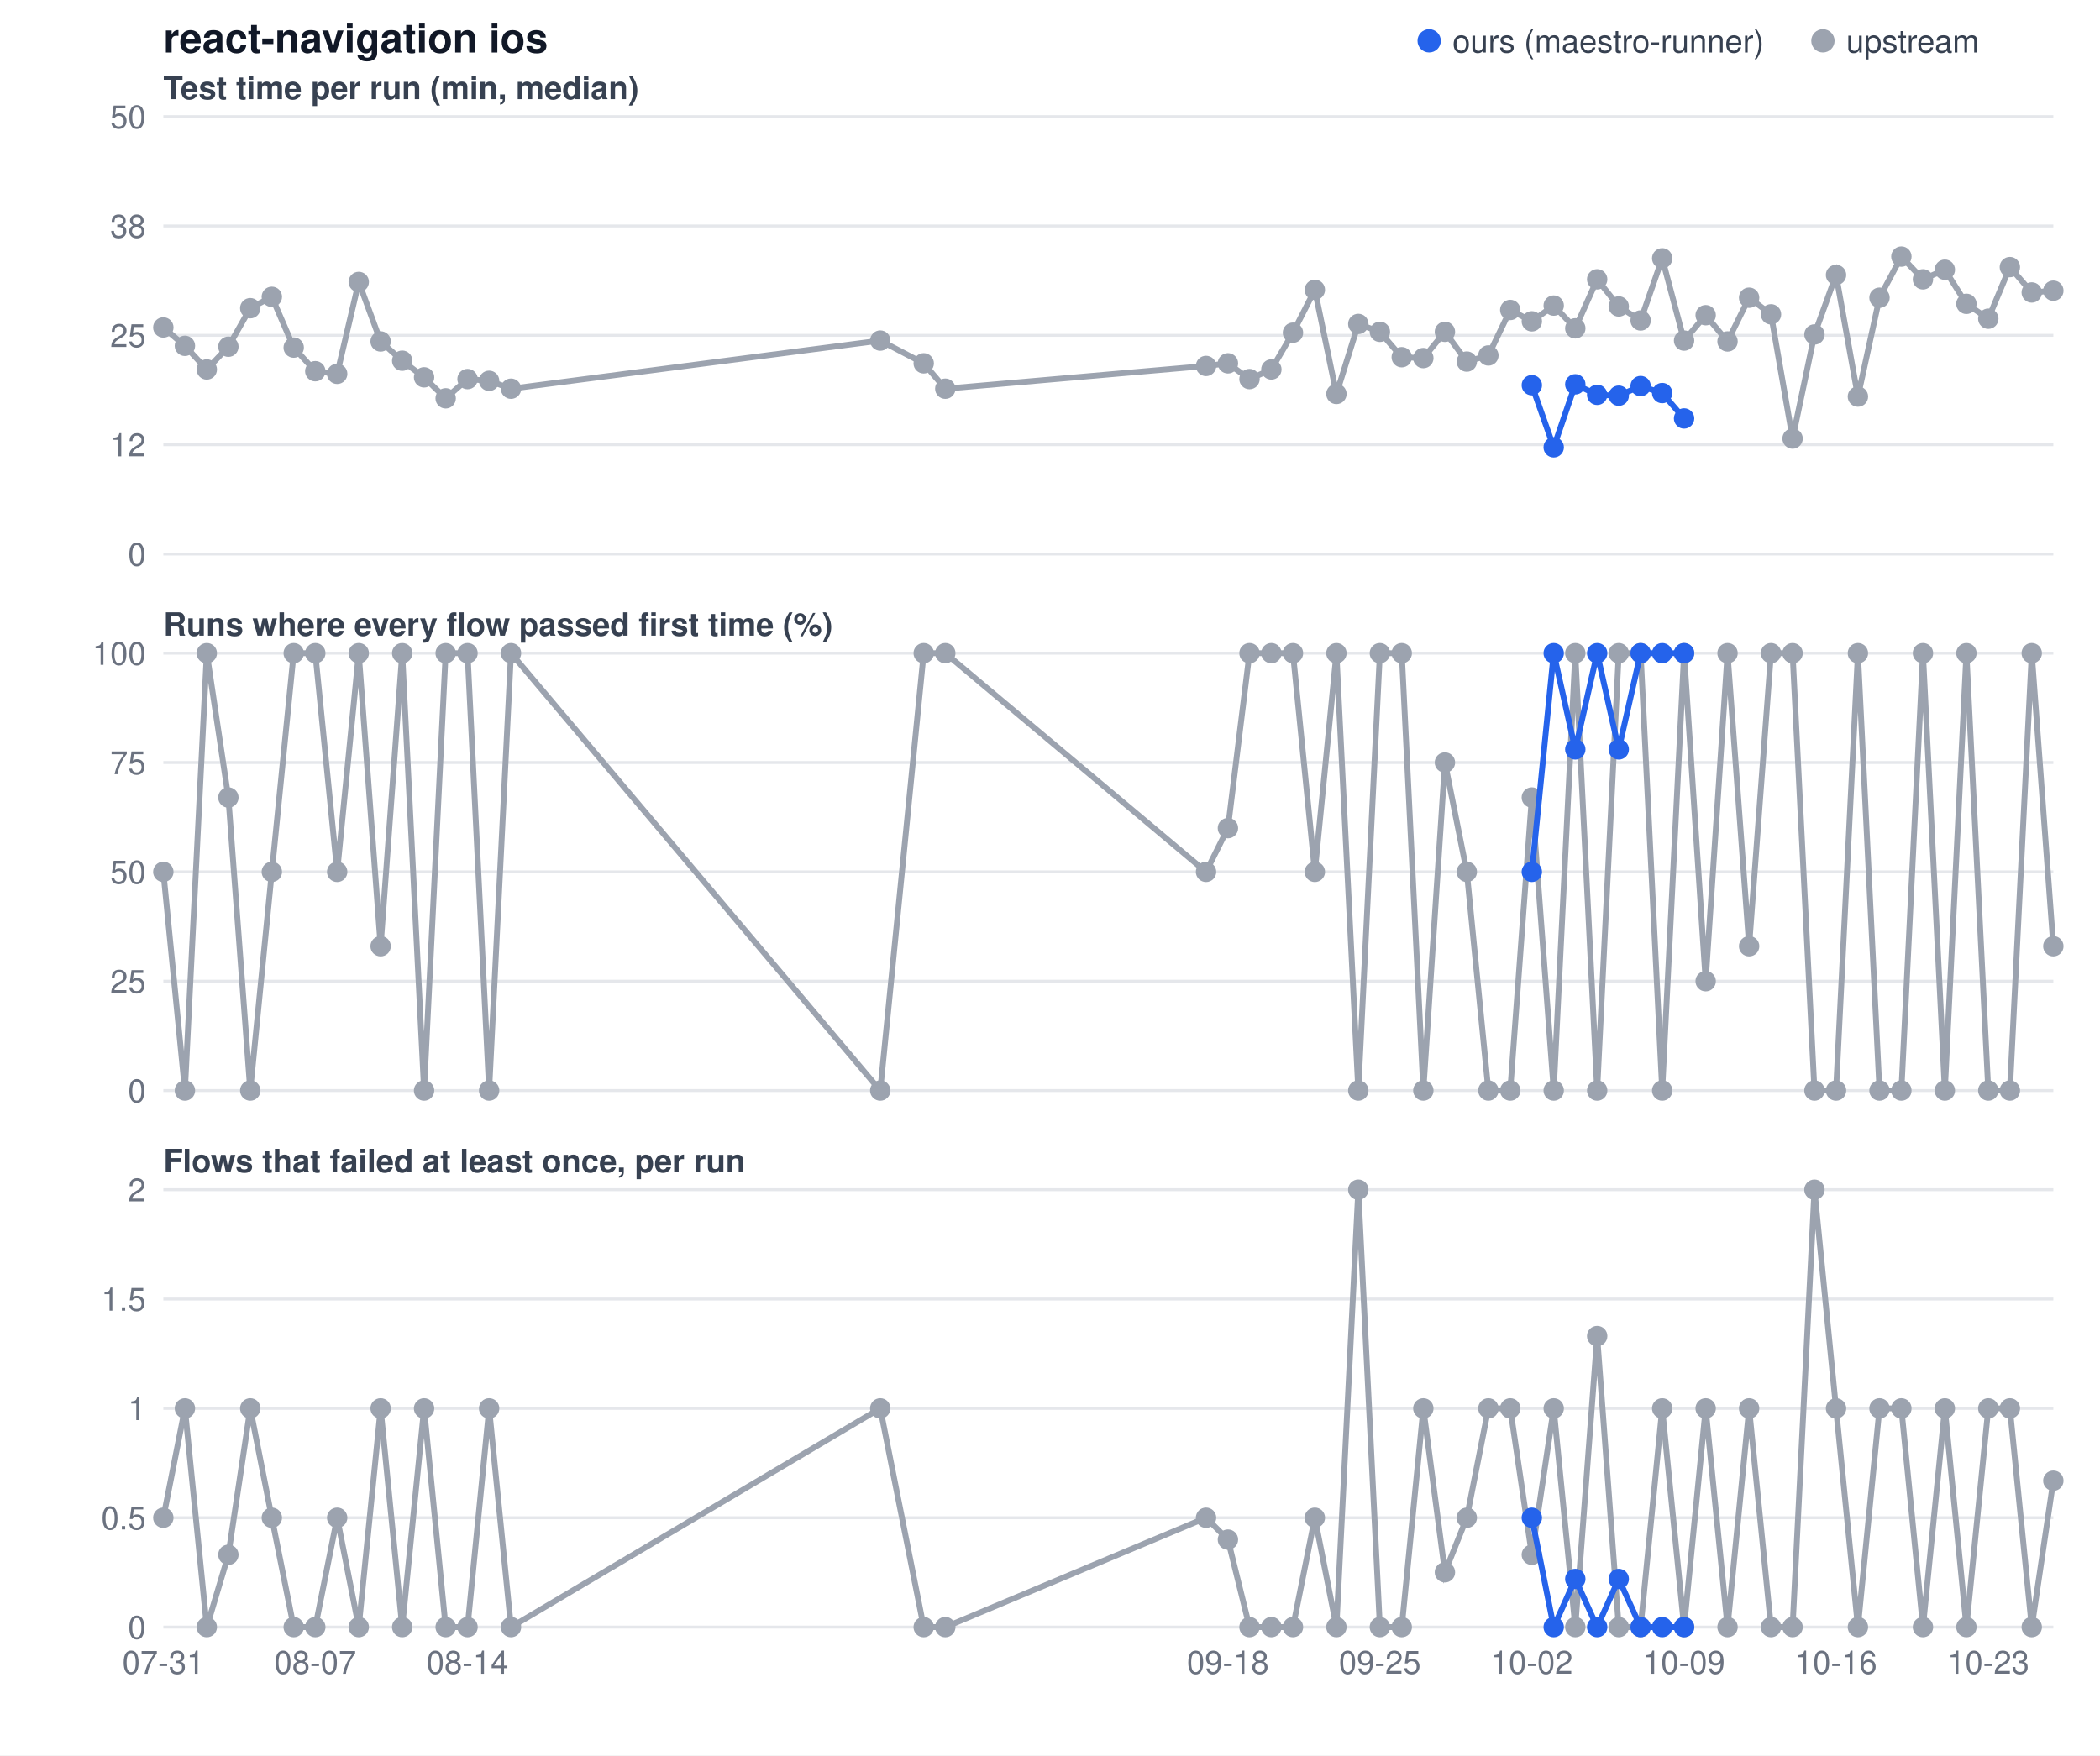
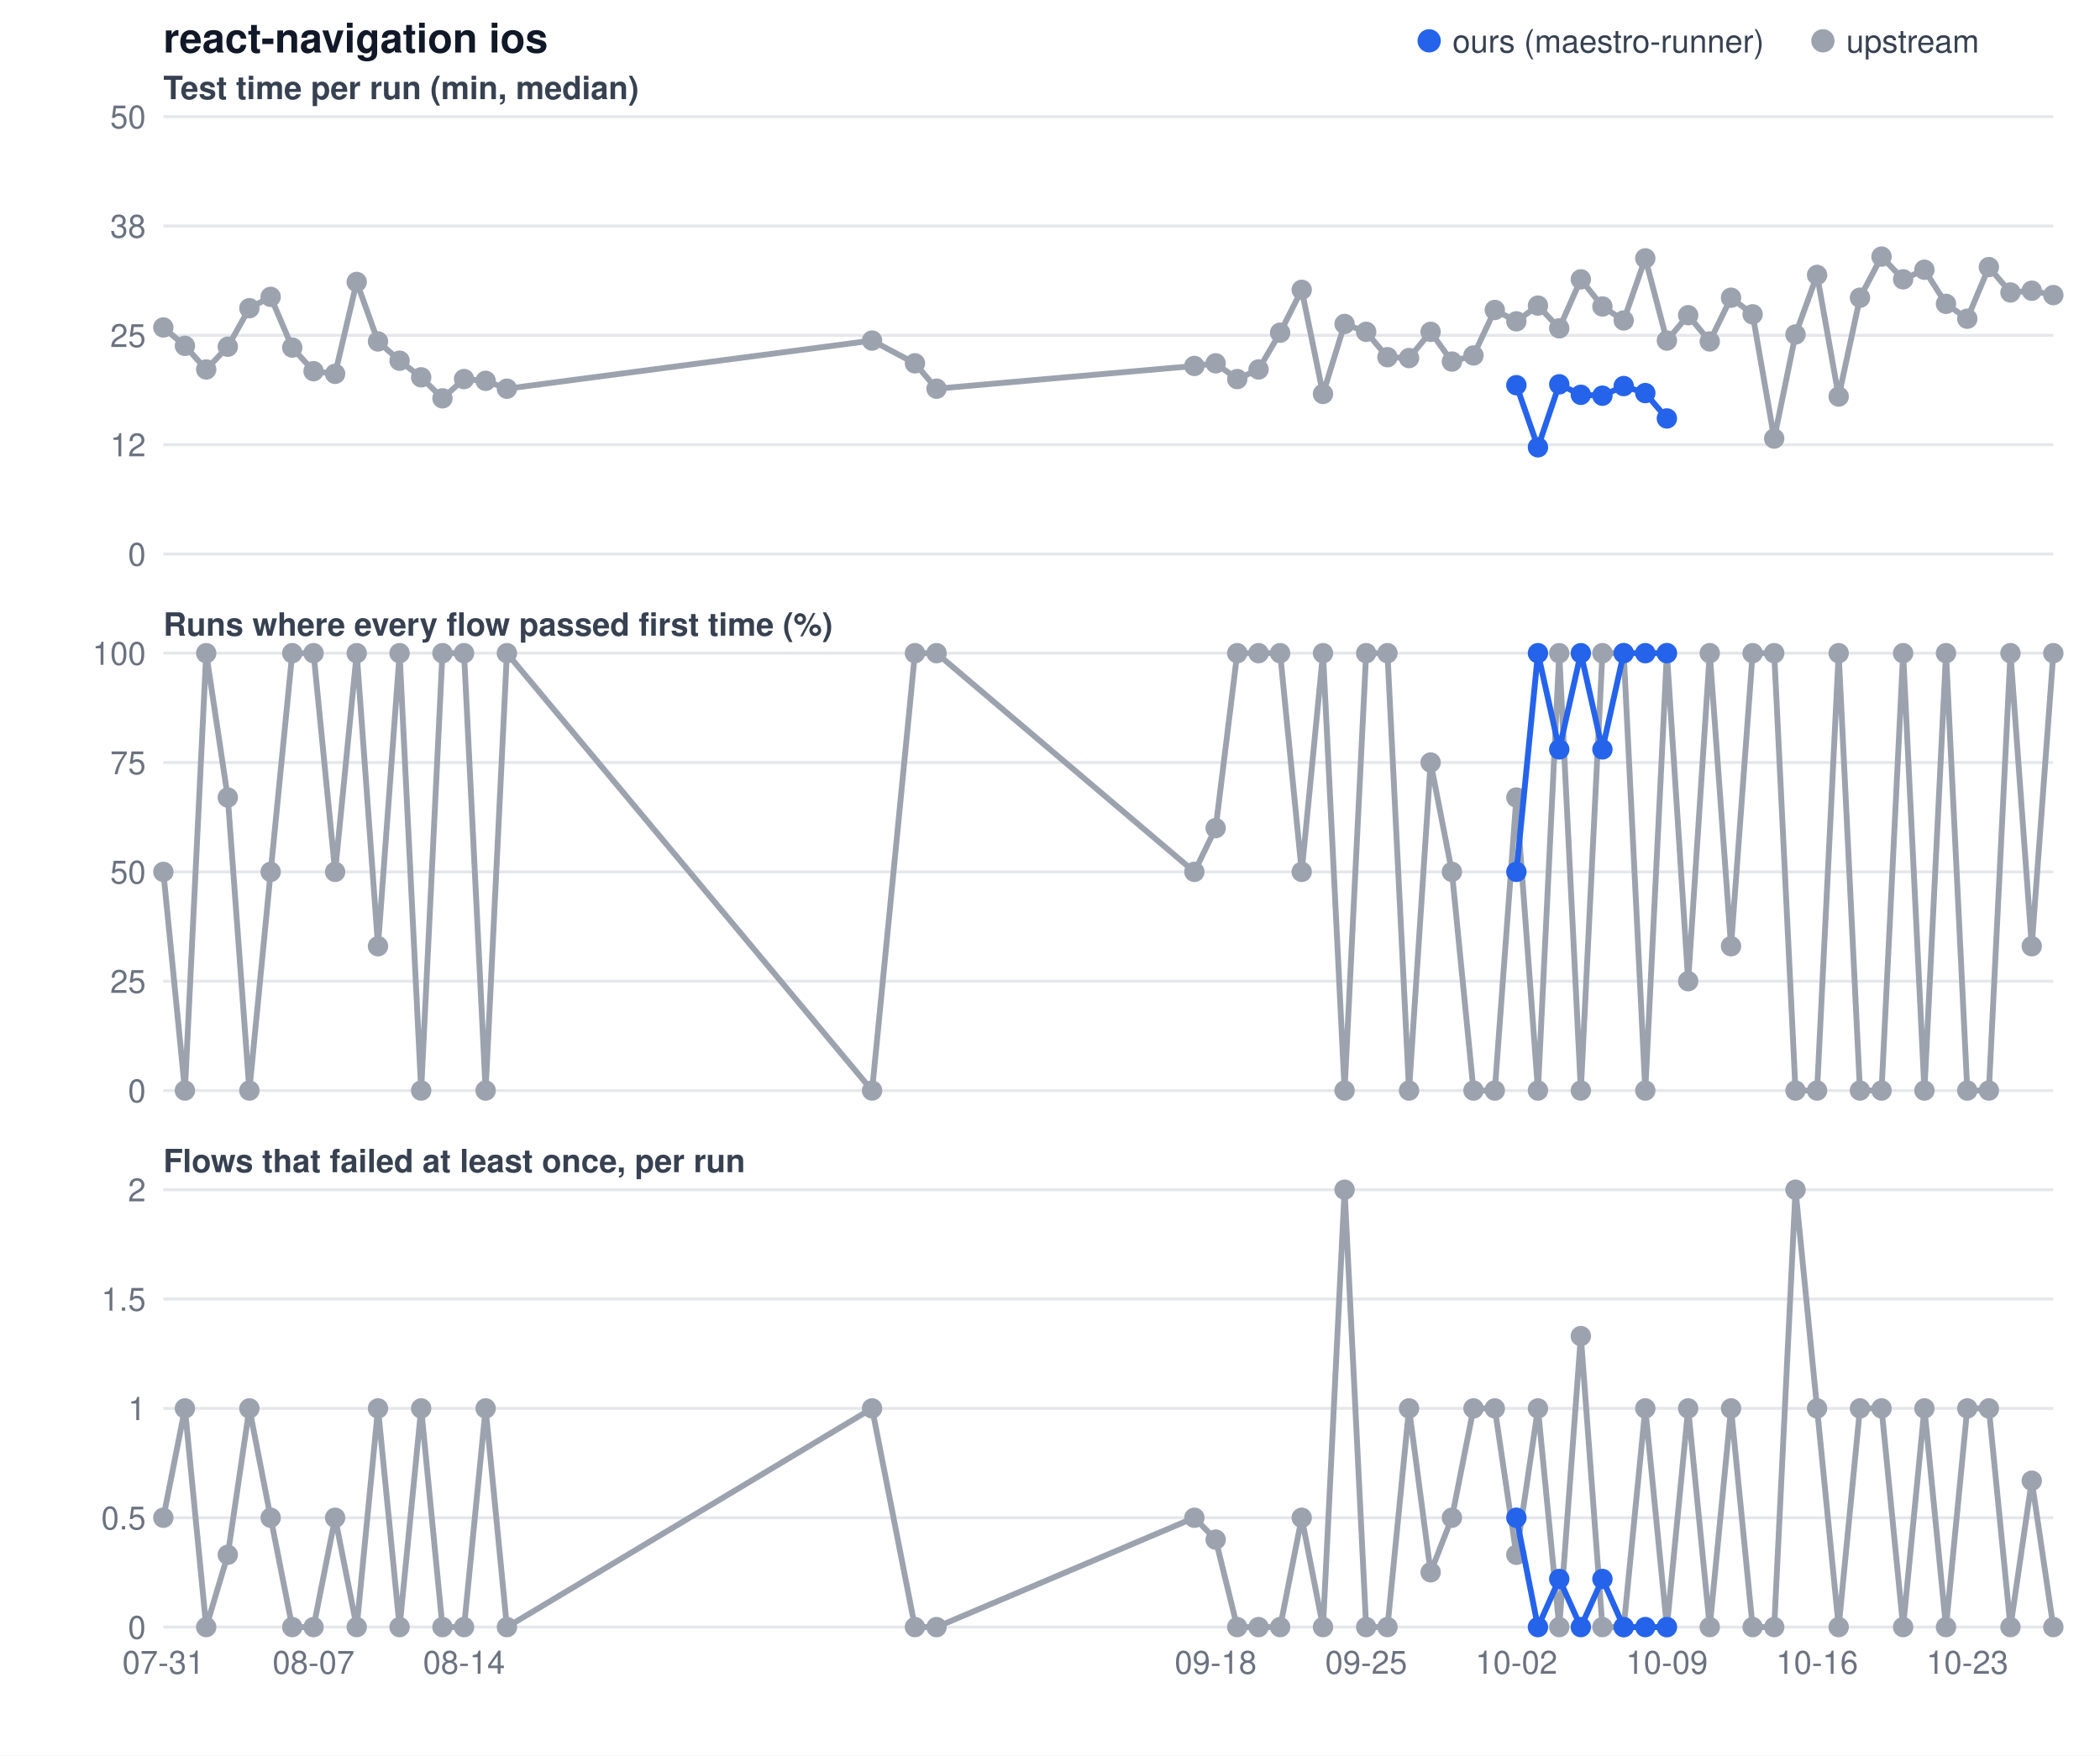
<svg xmlns="http://www.w3.org/2000/svg" width="720" height="602" font-family="-apple-system,Segoe UI,Helvetica,Arial,sans-serif" font-size="11">
  <rect width="100%" height="100%" fill="#ffffff" />
  <text x="56" y="18" font-size="14" font-weight="600" fill="#111827">react-navigation ios</text>
  <circle cx="490" cy="14" r="4" fill="#2563eb" />
  <text x="498" y="18" fill="#374151">ours (maestro-runner)</text>
  <circle cx="625" cy="14" r="4" fill="#9ca3af" />
  <text x="633" y="18" fill="#374151">upstream</text>
  <text x="56" y="34" fill="#374151" font-weight="600">Test time per run (min, median)</text>
  <line x1="56" x2="704" y1="190.0" y2="190.0" stroke="#e5e7eb" />
  <text x="50" y="194.0" text-anchor="end" fill="#6b7280">0</text>
  <line x1="56" x2="704" y1="152.5" y2="152.5" stroke="#e5e7eb" />
  <text x="50" y="156.5" text-anchor="end" fill="#6b7280">12</text>
  <line x1="56" x2="704" y1="115.0" y2="115.0" stroke="#e5e7eb" />
  <text x="50" y="119.0" text-anchor="end" fill="#6b7280">25</text>
  <line x1="56" x2="704" y1="77.5" y2="77.5" stroke="#e5e7eb" />
  <text x="50" y="81.5" text-anchor="end" fill="#6b7280">38</text>
  <line x1="56" x2="704" y1="40.0" y2="40.0" stroke="#e5e7eb" />
  <text x="50" y="44.0" text-anchor="end" fill="#6b7280">50</text>
-   <polyline fill="none" stroke="#9ca3af" stroke-width="2" points="56.0,112.3 63.4,118.6 70.9,126.7 78.3,118.9 85.8,105.7 93.2,101.8 100.7,119.2 108.1,127.3 115.6,128.2 123.0,96.7 130.5,117.1 137.9,123.7 145.4,129.4 152.8,136.6 160.3,130.0 167.7,130.6 175.2,133.3 301.8,116.8 316.7,124.6 324.1,133.3 413.5,125.5 421.0,124.6 428.4,130.0 435.9,126.7 443.3,114.1 450.8,99.4 458.2,135.1 465.7,111.1 473.1,113.8 480.6,122.5 488.0,122.8 495.4,113.8 502.9,124.0 510.3,121.9 517.8,106.3 525.2,110.2 532.7,104.8 540.1,112.6 547.6,95.8 555.0,105.1 562.5,109.9 569.9,88.6 577.4,116.8 584.8,108.1 592.3,117.1 599.7,102.1 607.2,107.8 614.6,150.4 622.1,114.7 629.5,94.3 637.0,136.0 644.4,102.1 651.9,88.0 659.3,95.8 666.8,92.5 674.2,104.2 681.7,109.3 689.1,91.6 696.6,100.3 704.0,99.7" />
+   <polyline fill="none" stroke="#9ca3af" stroke-width="2" points="56.0,112.3 63.4,118.6 70.7,126.7 78.1,118.9 85.5,105.7 92.8,101.8 100.2,119.2 107.5,127.3 114.9,128.2 122.3,96.7 129.6,117.1 137.0,123.7 144.4,129.4 151.7,136.6 159.1,130.0 166.5,130.6 173.8,133.3 299.0,116.8 313.7,124.6 321.1,133.3 409.5,125.5 416.8,124.6 424.2,130.0 431.5,126.7 438.9,114.1 446.3,99.4 453.6,135.1 461.0,111.1 468.4,113.8 475.7,122.5 483.1,122.8 490.5,113.8 497.8,124.0 505.2,121.9 512.5,106.3 519.9,110.2 527.3,104.8 534.6,112.6 542.0,95.8 549.4,105.1 556.7,109.9 564.1,88.6 571.5,116.8 578.8,108.1 586.2,117.1 593.5,102.1 600.9,107.8 608.3,150.4 615.6,114.7 623.0,94.3 630.4,136.0 637.7,102.1 645.1,88.0 652.5,95.8 659.8,92.5 667.2,104.2 674.5,109.3 681.9,91.6 689.3,100.3 696.6,99.7 704.0,101.2" />
  <circle cx="56.0" cy="112.3" r="3.5" fill="#9ca3af" />
  <circle cx="63.4" cy="118.6" r="3.5" fill="#9ca3af" />
-   <circle cx="70.9" cy="126.7" r="3.5" fill="#9ca3af" />
-   <circle cx="78.3" cy="118.9" r="3.5" fill="#9ca3af" />
-   <circle cx="85.8" cy="105.7" r="3.5" fill="#9ca3af" />
-   <circle cx="93.2" cy="101.8" r="3.5" fill="#9ca3af" />
-   <circle cx="100.7" cy="119.2" r="3.5" fill="#9ca3af" />
-   <circle cx="108.1" cy="127.3" r="3.5" fill="#9ca3af" />
-   <circle cx="115.6" cy="128.2" r="3.5" fill="#9ca3af" />
-   <circle cx="123.0" cy="96.7" r="3.5" fill="#9ca3af" />
-   <circle cx="130.5" cy="117.1" r="3.5" fill="#9ca3af" />
-   <circle cx="137.9" cy="123.7" r="3.5" fill="#9ca3af" />
-   <circle cx="145.4" cy="129.4" r="3.5" fill="#9ca3af" />
-   <circle cx="152.8" cy="136.6" r="3.5" fill="#9ca3af" />
-   <circle cx="160.3" cy="130.0" r="3.5" fill="#9ca3af" />
-   <circle cx="167.7" cy="130.6" r="3.5" fill="#9ca3af" />
-   <circle cx="175.2" cy="133.3" r="3.5" fill="#9ca3af" />
-   <circle cx="301.8" cy="116.8" r="3.5" fill="#9ca3af" />
-   <circle cx="316.7" cy="124.6" r="3.5" fill="#9ca3af" />
-   <circle cx="324.1" cy="133.3" r="3.5" fill="#9ca3af" />
-   <circle cx="413.5" cy="125.5" r="3.5" fill="#9ca3af" />
-   <circle cx="421.0" cy="124.6" r="3.5" fill="#9ca3af" />
-   <circle cx="428.4" cy="130.0" r="3.5" fill="#9ca3af" />
-   <circle cx="435.9" cy="126.7" r="3.5" fill="#9ca3af" />
-   <circle cx="443.3" cy="114.1" r="3.5" fill="#9ca3af" />
-   <circle cx="450.8" cy="99.4" r="3.5" fill="#9ca3af" />
-   <circle cx="458.2" cy="135.1" r="3.5" fill="#9ca3af" />
-   <circle cx="465.7" cy="111.1" r="3.5" fill="#9ca3af" />
-   <circle cx="473.1" cy="113.8" r="3.5" fill="#9ca3af" />
-   <circle cx="480.6" cy="122.5" r="3.5" fill="#9ca3af" />
-   <circle cx="488.0" cy="122.8" r="3.5" fill="#9ca3af" />
-   <circle cx="495.4" cy="113.8" r="3.5" fill="#9ca3af" />
-   <circle cx="502.9" cy="124.0" r="3.5" fill="#9ca3af" />
-   <circle cx="510.3" cy="121.9" r="3.5" fill="#9ca3af" />
-   <circle cx="517.8" cy="106.3" r="3.5" fill="#9ca3af" />
-   <circle cx="525.2" cy="110.2" r="3.5" fill="#9ca3af" />
-   <circle cx="532.7" cy="104.8" r="3.5" fill="#9ca3af" />
-   <circle cx="540.1" cy="112.6" r="3.5" fill="#9ca3af" />
-   <circle cx="547.6" cy="95.8" r="3.5" fill="#9ca3af" />
-   <circle cx="555.0" cy="105.1" r="3.5" fill="#9ca3af" />
-   <circle cx="562.5" cy="109.9" r="3.5" fill="#9ca3af" />
-   <circle cx="569.9" cy="88.6" r="3.5" fill="#9ca3af" />
-   <circle cx="577.4" cy="116.8" r="3.5" fill="#9ca3af" />
-   <circle cx="584.8" cy="108.1" r="3.5" fill="#9ca3af" />
-   <circle cx="592.3" cy="117.1" r="3.5" fill="#9ca3af" />
-   <circle cx="599.7" cy="102.1" r="3.5" fill="#9ca3af" />
-   <circle cx="607.2" cy="107.8" r="3.5" fill="#9ca3af" />
-   <circle cx="614.6" cy="150.4" r="3.5" fill="#9ca3af" />
-   <circle cx="622.1" cy="114.7" r="3.5" fill="#9ca3af" />
-   <circle cx="629.5" cy="94.3" r="3.5" fill="#9ca3af" />
-   <circle cx="637.0" cy="136.0" r="3.5" fill="#9ca3af" />
-   <circle cx="644.4" cy="102.1" r="3.5" fill="#9ca3af" />
-   <circle cx="651.9" cy="88.0" r="3.5" fill="#9ca3af" />
-   <circle cx="659.3" cy="95.8" r="3.5" fill="#9ca3af" />
-   <circle cx="666.8" cy="92.5" r="3.5" fill="#9ca3af" />
-   <circle cx="674.2" cy="104.2" r="3.5" fill="#9ca3af" />
-   <circle cx="681.7" cy="109.3" r="3.5" fill="#9ca3af" />
-   <circle cx="689.1" cy="91.6" r="3.5" fill="#9ca3af" />
-   <circle cx="696.6" cy="100.3" r="3.5" fill="#9ca3af" />
-   <circle cx="704.0" cy="99.7" r="3.5" fill="#9ca3af" />
-   <polyline fill="none" stroke="#2563eb" stroke-width="2" points="525.2,132.1 532.7,153.4 540.1,131.8 547.6,135.4 555.0,135.7 562.5,132.4 569.9,134.8 577.4,143.5" />
-   <circle cx="525.2" cy="132.1" r="3.5" fill="#2563eb" />
-   <circle cx="532.7" cy="153.4" r="3.5" fill="#2563eb" />
-   <circle cx="540.1" cy="131.8" r="3.5" fill="#2563eb" />
-   <circle cx="547.6" cy="135.4" r="3.5" fill="#2563eb" />
-   <circle cx="555.0" cy="135.7" r="3.5" fill="#2563eb" />
-   <circle cx="562.5" cy="132.4" r="3.5" fill="#2563eb" />
-   <circle cx="569.9" cy="134.8" r="3.5" fill="#2563eb" />
-   <circle cx="577.4" cy="143.5" r="3.5" fill="#2563eb" />
+   <circle cx="70.7" cy="126.7" r="3.5" fill="#9ca3af" />
+   <circle cx="78.1" cy="118.9" r="3.5" fill="#9ca3af" />
+   <circle cx="85.5" cy="105.7" r="3.5" fill="#9ca3af" />
+   <circle cx="92.8" cy="101.8" r="3.5" fill="#9ca3af" />
+   <circle cx="100.2" cy="119.2" r="3.5" fill="#9ca3af" />
+   <circle cx="107.5" cy="127.3" r="3.5" fill="#9ca3af" />
+   <circle cx="114.9" cy="128.2" r="3.5" fill="#9ca3af" />
+   <circle cx="122.3" cy="96.7" r="3.5" fill="#9ca3af" />
+   <circle cx="129.6" cy="117.1" r="3.5" fill="#9ca3af" />
+   <circle cx="137.0" cy="123.7" r="3.5" fill="#9ca3af" />
+   <circle cx="144.4" cy="129.4" r="3.5" fill="#9ca3af" />
+   <circle cx="151.7" cy="136.6" r="3.5" fill="#9ca3af" />
+   <circle cx="159.1" cy="130.0" r="3.5" fill="#9ca3af" />
+   <circle cx="166.5" cy="130.6" r="3.5" fill="#9ca3af" />
+   <circle cx="173.8" cy="133.3" r="3.5" fill="#9ca3af" />
+   <circle cx="299.0" cy="116.8" r="3.5" fill="#9ca3af" />
+   <circle cx="313.7" cy="124.6" r="3.5" fill="#9ca3af" />
+   <circle cx="321.1" cy="133.3" r="3.5" fill="#9ca3af" />
+   <circle cx="409.5" cy="125.5" r="3.5" fill="#9ca3af" />
+   <circle cx="416.8" cy="124.6" r="3.5" fill="#9ca3af" />
+   <circle cx="424.2" cy="130.0" r="3.5" fill="#9ca3af" />
+   <circle cx="431.5" cy="126.7" r="3.5" fill="#9ca3af" />
+   <circle cx="438.9" cy="114.1" r="3.5" fill="#9ca3af" />
+   <circle cx="446.3" cy="99.4" r="3.5" fill="#9ca3af" />
+   <circle cx="453.6" cy="135.1" r="3.5" fill="#9ca3af" />
+   <circle cx="461.0" cy="111.1" r="3.5" fill="#9ca3af" />
+   <circle cx="468.4" cy="113.8" r="3.5" fill="#9ca3af" />
+   <circle cx="475.7" cy="122.5" r="3.5" fill="#9ca3af" />
+   <circle cx="483.1" cy="122.8" r="3.5" fill="#9ca3af" />
+   <circle cx="490.5" cy="113.8" r="3.5" fill="#9ca3af" />
+   <circle cx="497.8" cy="124.0" r="3.5" fill="#9ca3af" />
+   <circle cx="505.2" cy="121.9" r="3.5" fill="#9ca3af" />
+   <circle cx="512.5" cy="106.3" r="3.5" fill="#9ca3af" />
+   <circle cx="519.9" cy="110.2" r="3.5" fill="#9ca3af" />
+   <circle cx="527.3" cy="104.8" r="3.5" fill="#9ca3af" />
+   <circle cx="534.6" cy="112.6" r="3.5" fill="#9ca3af" />
+   <circle cx="542.0" cy="95.8" r="3.5" fill="#9ca3af" />
+   <circle cx="549.4" cy="105.1" r="3.5" fill="#9ca3af" />
+   <circle cx="556.7" cy="109.9" r="3.5" fill="#9ca3af" />
+   <circle cx="564.1" cy="88.6" r="3.5" fill="#9ca3af" />
+   <circle cx="571.5" cy="116.8" r="3.5" fill="#9ca3af" />
+   <circle cx="578.8" cy="108.1" r="3.5" fill="#9ca3af" />
+   <circle cx="586.2" cy="117.1" r="3.5" fill="#9ca3af" />
+   <circle cx="593.5" cy="102.1" r="3.5" fill="#9ca3af" />
+   <circle cx="600.9" cy="107.8" r="3.5" fill="#9ca3af" />
+   <circle cx="608.3" cy="150.4" r="3.5" fill="#9ca3af" />
+   <circle cx="615.6" cy="114.7" r="3.5" fill="#9ca3af" />
+   <circle cx="623.0" cy="94.3" r="3.5" fill="#9ca3af" />
+   <circle cx="630.4" cy="136.0" r="3.5" fill="#9ca3af" />
+   <circle cx="637.7" cy="102.1" r="3.5" fill="#9ca3af" />
+   <circle cx="645.1" cy="88.0" r="3.5" fill="#9ca3af" />
+   <circle cx="652.5" cy="95.8" r="3.5" fill="#9ca3af" />
+   <circle cx="659.8" cy="92.5" r="3.5" fill="#9ca3af" />
+   <circle cx="667.2" cy="104.2" r="3.5" fill="#9ca3af" />
+   <circle cx="674.5" cy="109.3" r="3.5" fill="#9ca3af" />
+   <circle cx="681.9" cy="91.6" r="3.5" fill="#9ca3af" />
+   <circle cx="689.3" cy="100.3" r="3.5" fill="#9ca3af" />
+   <circle cx="696.6" cy="99.7" r="3.5" fill="#9ca3af" />
+   <circle cx="704.0" cy="101.2" r="3.5" fill="#9ca3af" />
+   <polyline fill="none" stroke="#2563eb" stroke-width="2" points="519.9,132.1 527.3,153.4 534.6,131.8 542.0,135.4 549.4,135.7 556.7,132.4 564.1,134.8 571.5,143.5" />
+   <circle cx="519.9" cy="132.1" r="3.5" fill="#2563eb" />
+   <circle cx="527.3" cy="153.4" r="3.5" fill="#2563eb" />
+   <circle cx="534.6" cy="131.8" r="3.5" fill="#2563eb" />
+   <circle cx="542.0" cy="135.4" r="3.5" fill="#2563eb" />
+   <circle cx="549.4" cy="135.7" r="3.5" fill="#2563eb" />
+   <circle cx="556.7" cy="132.4" r="3.5" fill="#2563eb" />
+   <circle cx="564.1" cy="134.8" r="3.5" fill="#2563eb" />
+   <circle cx="571.5" cy="143.5" r="3.5" fill="#2563eb" />
  <text x="56" y="218" fill="#374151" font-weight="600">Runs where every flow passed first time (%)</text>
  <line x1="56" x2="704" y1="374.0" y2="374.0" stroke="#e5e7eb" />
  <text x="50" y="378.0" text-anchor="end" fill="#6b7280">0</text>
  <line x1="56" x2="704" y1="336.5" y2="336.5" stroke="#e5e7eb" />
  <text x="50" y="340.5" text-anchor="end" fill="#6b7280">25</text>
  <line x1="56" x2="704" y1="299.0" y2="299.0" stroke="#e5e7eb" />
  <text x="50" y="303.0" text-anchor="end" fill="#6b7280">50</text>
  <line x1="56" x2="704" y1="261.5" y2="261.5" stroke="#e5e7eb" />
  <text x="50" y="265.5" text-anchor="end" fill="#6b7280">75</text>
  <line x1="56" x2="704" y1="224.0" y2="224.0" stroke="#e5e7eb" />
  <text x="50" y="228.0" text-anchor="end" fill="#6b7280">100</text>
-   <polyline fill="none" stroke="#9ca3af" stroke-width="2" points="56.0,299.0 63.4,374.0 70.9,224.0 78.3,273.5 85.8,374.0 93.2,299.0 100.7,224.0 108.1,224.0 115.6,299.0 123.0,224.0 130.5,324.5 137.9,224.0 145.4,374.0 152.8,224.0 160.3,224.0 167.7,374.0 175.2,224.0 301.8,374.0 316.7,224.0 324.1,224.0 413.5,299.0 421.0,284.0 428.4,224.0 435.9,224.0 443.3,224.0 450.8,299.0 458.2,224.0 465.7,374.0 473.1,224.0 480.6,224.0 488.0,374.0 495.4,261.5 502.9,299.0 510.3,374.0 517.8,374.0 525.2,273.5 532.7,374.0 540.1,224.0 547.6,374.0 555.0,224.0 562.5,224.0 569.9,374.0 577.4,224.0 584.8,336.5 592.3,224.0 599.7,324.5 607.2,224.0 614.6,224.0 622.1,374.0 629.5,374.0 637.0,224.0 644.4,374.0 651.9,374.0 659.3,224.0 666.8,374.0 674.2,224.0 681.7,374.0 689.1,374.0 696.6,224.0 704.0,324.5" />
+   <polyline fill="none" stroke="#9ca3af" stroke-width="2" points="56.0,299.0 63.4,374.0 70.7,224.0 78.1,273.5 85.5,374.0 92.8,299.0 100.2,224.0 107.5,224.0 114.9,299.0 122.3,224.0 129.6,324.5 137.0,224.0 144.4,374.0 151.7,224.0 159.1,224.0 166.5,374.0 173.8,224.0 299.0,374.0 313.7,224.0 321.1,224.0 409.5,299.0 416.8,284.0 424.2,224.0 431.5,224.0 438.9,224.0 446.3,299.0 453.6,224.0 461.0,374.0 468.4,224.0 475.7,224.0 483.1,374.0 490.5,261.5 497.8,299.0 505.2,374.0 512.5,374.0 519.9,273.5 527.3,374.0 534.6,224.0 542.0,374.0 549.4,224.0 556.7,224.0 564.1,374.0 571.5,224.0 578.8,336.5 586.2,224.0 593.5,324.5 600.9,224.0 608.3,224.0 615.6,374.0 623.0,374.0 630.4,224.0 637.7,374.0 645.1,374.0 652.5,224.0 659.8,374.0 667.2,224.0 674.5,374.0 681.9,374.0 689.3,224.0 696.6,324.5 704.0,224.0" />
  <circle cx="56.0" cy="299.0" r="3.5" fill="#9ca3af" />
  <circle cx="63.4" cy="374.0" r="3.5" fill="#9ca3af" />
-   <circle cx="70.9" cy="224.0" r="3.5" fill="#9ca3af" />
-   <circle cx="78.3" cy="273.5" r="3.5" fill="#9ca3af" />
-   <circle cx="85.8" cy="374.0" r="3.5" fill="#9ca3af" />
-   <circle cx="93.2" cy="299.0" r="3.5" fill="#9ca3af" />
-   <circle cx="100.7" cy="224.0" r="3.5" fill="#9ca3af" />
-   <circle cx="108.1" cy="224.0" r="3.5" fill="#9ca3af" />
-   <circle cx="115.6" cy="299.0" r="3.5" fill="#9ca3af" />
-   <circle cx="123.0" cy="224.0" r="3.5" fill="#9ca3af" />
-   <circle cx="130.5" cy="324.5" r="3.5" fill="#9ca3af" />
-   <circle cx="137.9" cy="224.0" r="3.5" fill="#9ca3af" />
-   <circle cx="145.4" cy="374.0" r="3.5" fill="#9ca3af" />
-   <circle cx="152.8" cy="224.0" r="3.5" fill="#9ca3af" />
-   <circle cx="160.3" cy="224.0" r="3.5" fill="#9ca3af" />
-   <circle cx="167.7" cy="374.0" r="3.5" fill="#9ca3af" />
-   <circle cx="175.2" cy="224.0" r="3.5" fill="#9ca3af" />
-   <circle cx="301.8" cy="374.0" r="3.5" fill="#9ca3af" />
-   <circle cx="316.7" cy="224.0" r="3.5" fill="#9ca3af" />
-   <circle cx="324.1" cy="224.0" r="3.5" fill="#9ca3af" />
-   <circle cx="413.5" cy="299.0" r="3.5" fill="#9ca3af" />
-   <circle cx="421.0" cy="284.0" r="3.5" fill="#9ca3af" />
-   <circle cx="428.4" cy="224.0" r="3.5" fill="#9ca3af" />
-   <circle cx="435.9" cy="224.0" r="3.5" fill="#9ca3af" />
-   <circle cx="443.3" cy="224.0" r="3.5" fill="#9ca3af" />
-   <circle cx="450.8" cy="299.0" r="3.5" fill="#9ca3af" />
-   <circle cx="458.2" cy="224.0" r="3.5" fill="#9ca3af" />
-   <circle cx="465.7" cy="374.0" r="3.5" fill="#9ca3af" />
-   <circle cx="473.1" cy="224.0" r="3.5" fill="#9ca3af" />
-   <circle cx="480.6" cy="224.0" r="3.5" fill="#9ca3af" />
-   <circle cx="488.0" cy="374.0" r="3.5" fill="#9ca3af" />
-   <circle cx="495.4" cy="261.5" r="3.5" fill="#9ca3af" />
-   <circle cx="502.9" cy="299.0" r="3.5" fill="#9ca3af" />
-   <circle cx="510.3" cy="374.0" r="3.5" fill="#9ca3af" />
-   <circle cx="517.8" cy="374.0" r="3.5" fill="#9ca3af" />
-   <circle cx="525.2" cy="273.5" r="3.5" fill="#9ca3af" />
-   <circle cx="532.7" cy="374.0" r="3.5" fill="#9ca3af" />
-   <circle cx="540.1" cy="224.0" r="3.5" fill="#9ca3af" />
-   <circle cx="547.6" cy="374.0" r="3.5" fill="#9ca3af" />
-   <circle cx="555.0" cy="224.0" r="3.5" fill="#9ca3af" />
-   <circle cx="562.5" cy="224.0" r="3.5" fill="#9ca3af" />
-   <circle cx="569.9" cy="374.0" r="3.5" fill="#9ca3af" />
-   <circle cx="577.4" cy="224.0" r="3.5" fill="#9ca3af" />
-   <circle cx="584.8" cy="336.5" r="3.5" fill="#9ca3af" />
-   <circle cx="592.3" cy="224.0" r="3.5" fill="#9ca3af" />
-   <circle cx="599.7" cy="324.5" r="3.5" fill="#9ca3af" />
-   <circle cx="607.2" cy="224.0" r="3.5" fill="#9ca3af" />
-   <circle cx="614.6" cy="224.0" r="3.5" fill="#9ca3af" />
-   <circle cx="622.1" cy="374.0" r="3.5" fill="#9ca3af" />
-   <circle cx="629.5" cy="374.0" r="3.5" fill="#9ca3af" />
-   <circle cx="637.0" cy="224.0" r="3.5" fill="#9ca3af" />
-   <circle cx="644.4" cy="374.0" r="3.5" fill="#9ca3af" />
-   <circle cx="651.9" cy="374.0" r="3.5" fill="#9ca3af" />
-   <circle cx="659.3" cy="224.0" r="3.5" fill="#9ca3af" />
-   <circle cx="666.8" cy="374.0" r="3.5" fill="#9ca3af" />
-   <circle cx="674.2" cy="224.0" r="3.5" fill="#9ca3af" />
-   <circle cx="681.7" cy="374.0" r="3.5" fill="#9ca3af" />
-   <circle cx="689.1" cy="374.0" r="3.5" fill="#9ca3af" />
-   <circle cx="696.6" cy="224.0" r="3.5" fill="#9ca3af" />
-   <circle cx="704.0" cy="324.5" r="3.5" fill="#9ca3af" />
-   <polyline fill="none" stroke="#2563eb" stroke-width="2" points="525.2,299.0 532.7,224.0 540.1,257.0 547.6,224.0 555.0,257.0 562.5,224.0 569.9,224.0 577.4,224.0" />
-   <circle cx="525.2" cy="299.0" r="3.5" fill="#2563eb" />
-   <circle cx="532.7" cy="224.0" r="3.5" fill="#2563eb" />
-   <circle cx="540.1" cy="257.0" r="3.5" fill="#2563eb" />
-   <circle cx="547.6" cy="224.0" r="3.5" fill="#2563eb" />
-   <circle cx="555.0" cy="257.0" r="3.5" fill="#2563eb" />
-   <circle cx="562.5" cy="224.0" r="3.5" fill="#2563eb" />
-   <circle cx="569.9" cy="224.0" r="3.5" fill="#2563eb" />
-   <circle cx="577.4" cy="224.0" r="3.5" fill="#2563eb" />
+   <circle cx="70.7" cy="224.0" r="3.5" fill="#9ca3af" />
+   <circle cx="78.1" cy="273.5" r="3.5" fill="#9ca3af" />
+   <circle cx="85.5" cy="374.0" r="3.5" fill="#9ca3af" />
+   <circle cx="92.8" cy="299.0" r="3.5" fill="#9ca3af" />
+   <circle cx="100.2" cy="224.0" r="3.5" fill="#9ca3af" />
+   <circle cx="107.5" cy="224.0" r="3.5" fill="#9ca3af" />
+   <circle cx="114.9" cy="299.0" r="3.5" fill="#9ca3af" />
+   <circle cx="122.3" cy="224.0" r="3.5" fill="#9ca3af" />
+   <circle cx="129.6" cy="324.5" r="3.5" fill="#9ca3af" />
+   <circle cx="137.0" cy="224.0" r="3.5" fill="#9ca3af" />
+   <circle cx="144.4" cy="374.0" r="3.5" fill="#9ca3af" />
+   <circle cx="151.7" cy="224.0" r="3.5" fill="#9ca3af" />
+   <circle cx="159.1" cy="224.0" r="3.5" fill="#9ca3af" />
+   <circle cx="166.5" cy="374.0" r="3.5" fill="#9ca3af" />
+   <circle cx="173.8" cy="224.0" r="3.5" fill="#9ca3af" />
+   <circle cx="299.0" cy="374.0" r="3.5" fill="#9ca3af" />
+   <circle cx="313.7" cy="224.0" r="3.5" fill="#9ca3af" />
+   <circle cx="321.1" cy="224.0" r="3.5" fill="#9ca3af" />
+   <circle cx="409.5" cy="299.0" r="3.5" fill="#9ca3af" />
+   <circle cx="416.8" cy="284.0" r="3.5" fill="#9ca3af" />
+   <circle cx="424.2" cy="224.0" r="3.5" fill="#9ca3af" />
+   <circle cx="431.5" cy="224.0" r="3.5" fill="#9ca3af" />
+   <circle cx="438.9" cy="224.0" r="3.5" fill="#9ca3af" />
+   <circle cx="446.3" cy="299.0" r="3.5" fill="#9ca3af" />
+   <circle cx="453.6" cy="224.0" r="3.5" fill="#9ca3af" />
+   <circle cx="461.0" cy="374.0" r="3.5" fill="#9ca3af" />
+   <circle cx="468.4" cy="224.0" r="3.5" fill="#9ca3af" />
+   <circle cx="475.7" cy="224.0" r="3.5" fill="#9ca3af" />
+   <circle cx="483.1" cy="374.0" r="3.5" fill="#9ca3af" />
+   <circle cx="490.5" cy="261.5" r="3.5" fill="#9ca3af" />
+   <circle cx="497.8" cy="299.0" r="3.5" fill="#9ca3af" />
+   <circle cx="505.2" cy="374.0" r="3.5" fill="#9ca3af" />
+   <circle cx="512.5" cy="374.0" r="3.5" fill="#9ca3af" />
+   <circle cx="519.9" cy="273.5" r="3.5" fill="#9ca3af" />
+   <circle cx="527.3" cy="374.0" r="3.5" fill="#9ca3af" />
+   <circle cx="534.6" cy="224.0" r="3.5" fill="#9ca3af" />
+   <circle cx="542.0" cy="374.0" r="3.5" fill="#9ca3af" />
+   <circle cx="549.4" cy="224.0" r="3.5" fill="#9ca3af" />
+   <circle cx="556.7" cy="224.0" r="3.5" fill="#9ca3af" />
+   <circle cx="564.1" cy="374.0" r="3.5" fill="#9ca3af" />
+   <circle cx="571.5" cy="224.0" r="3.5" fill="#9ca3af" />
+   <circle cx="578.8" cy="336.5" r="3.5" fill="#9ca3af" />
+   <circle cx="586.2" cy="224.0" r="3.5" fill="#9ca3af" />
+   <circle cx="593.5" cy="324.5" r="3.5" fill="#9ca3af" />
+   <circle cx="600.9" cy="224.0" r="3.5" fill="#9ca3af" />
+   <circle cx="608.3" cy="224.0" r="3.5" fill="#9ca3af" />
+   <circle cx="615.6" cy="374.0" r="3.5" fill="#9ca3af" />
+   <circle cx="623.0" cy="374.0" r="3.5" fill="#9ca3af" />
+   <circle cx="630.4" cy="224.0" r="3.5" fill="#9ca3af" />
+   <circle cx="637.7" cy="374.0" r="3.5" fill="#9ca3af" />
+   <circle cx="645.1" cy="374.0" r="3.5" fill="#9ca3af" />
+   <circle cx="652.5" cy="224.0" r="3.5" fill="#9ca3af" />
+   <circle cx="659.8" cy="374.0" r="3.5" fill="#9ca3af" />
+   <circle cx="667.2" cy="224.0" r="3.5" fill="#9ca3af" />
+   <circle cx="674.5" cy="374.0" r="3.5" fill="#9ca3af" />
+   <circle cx="681.9" cy="374.0" r="3.5" fill="#9ca3af" />
+   <circle cx="689.3" cy="224.0" r="3.5" fill="#9ca3af" />
+   <circle cx="696.6" cy="324.5" r="3.5" fill="#9ca3af" />
+   <circle cx="704.0" cy="224.0" r="3.5" fill="#9ca3af" />
+   <polyline fill="none" stroke="#2563eb" stroke-width="2" points="519.9,299.0 527.3,224.0 534.6,257.0 542.0,224.0 549.4,257.0 556.7,224.0 564.1,224.0 571.5,224.0" />
+   <circle cx="519.9" cy="299.0" r="3.5" fill="#2563eb" />
+   <circle cx="527.3" cy="224.0" r="3.5" fill="#2563eb" />
+   <circle cx="534.6" cy="257.0" r="3.5" fill="#2563eb" />
+   <circle cx="542.0" cy="224.0" r="3.5" fill="#2563eb" />
+   <circle cx="549.4" cy="257.0" r="3.5" fill="#2563eb" />
+   <circle cx="556.7" cy="224.0" r="3.5" fill="#2563eb" />
+   <circle cx="564.1" cy="224.0" r="3.5" fill="#2563eb" />
+   <circle cx="571.5" cy="224.0" r="3.5" fill="#2563eb" />
  <text x="56" y="402" fill="#374151" font-weight="600">Flows that failed at least once, per run</text>
  <line x1="56" x2="704" y1="558.0" y2="558.0" stroke="#e5e7eb" />
  <text x="50" y="562.0" text-anchor="end" fill="#6b7280">0</text>
  <line x1="56" x2="704" y1="520.5" y2="520.5" stroke="#e5e7eb" />
  <text x="50" y="524.5" text-anchor="end" fill="#6b7280">0.5</text>
  <line x1="56" x2="704" y1="483.0" y2="483.0" stroke="#e5e7eb" />
  <text x="50" y="487.0" text-anchor="end" fill="#6b7280">1</text>
  <line x1="56" x2="704" y1="445.5" y2="445.5" stroke="#e5e7eb" />
  <text x="50" y="449.5" text-anchor="end" fill="#6b7280">1.5</text>
  <line x1="56" x2="704" y1="408.0" y2="408.0" stroke="#e5e7eb" />
  <text x="50" y="412.0" text-anchor="end" fill="#6b7280">2</text>
-   <polyline fill="none" stroke="#9ca3af" stroke-width="2" points="56.0,520.5 63.4,483.0 70.9,558.0 78.3,533.2 85.8,483.0 93.2,520.5 100.7,558.0 108.1,558.0 115.6,520.5 123.0,558.0 130.5,483.0 137.9,558.0 145.4,483.0 152.8,558.0 160.3,558.0 167.7,483.0 175.2,558.0 301.8,483.0 316.7,558.0 324.1,558.0 413.5,520.5 421.0,528.0 428.4,558.0 435.9,558.0 443.3,558.0 450.8,520.5 458.2,558.0 465.7,408.0 473.1,558.0 480.6,558.0 488.0,483.0 495.4,539.2 502.9,520.5 510.3,483.0 517.8,483.0 525.2,533.2 532.7,483.0 540.1,558.0 547.6,458.2 555.0,558.0 562.5,558.0 569.9,483.0 577.4,558.0 584.8,483.0 592.3,558.0 599.7,483.0 607.2,558.0 614.6,558.0 622.1,408.0 629.5,483.0 637.0,558.0 644.4,483.0 651.9,483.0 659.3,558.0 666.8,483.0 674.2,558.0 681.7,483.0 689.1,483.0 696.6,558.0 704.0,507.8" />
+   <polyline fill="none" stroke="#9ca3af" stroke-width="2" points="56.0,520.5 63.4,483.0 70.7,558.0 78.1,533.2 85.5,483.0 92.8,520.5 100.2,558.0 107.5,558.0 114.9,520.5 122.3,558.0 129.6,483.0 137.0,558.0 144.4,483.0 151.7,558.0 159.1,558.0 166.5,483.0 173.8,558.0 299.0,483.0 313.7,558.0 321.1,558.0 409.5,520.5 416.8,528.0 424.2,558.0 431.5,558.0 438.9,558.0 446.3,520.5 453.6,558.0 461.0,408.0 468.4,558.0 475.7,558.0 483.1,483.0 490.5,539.2 497.8,520.5 505.2,483.0 512.5,483.0 519.9,533.2 527.3,483.0 534.6,558.0 542.0,458.2 549.4,558.0 556.7,558.0 564.1,483.0 571.5,558.0 578.8,483.0 586.2,558.0 593.5,483.0 600.9,558.0 608.3,558.0 615.6,408.0 623.0,483.0 630.4,558.0 637.7,483.0 645.1,483.0 652.5,558.0 659.8,483.0 667.2,558.0 674.5,483.0 681.9,483.0 689.3,558.0 696.6,507.8 704.0,558.0" />
  <circle cx="56.0" cy="520.5" r="3.5" fill="#9ca3af" />
  <circle cx="63.4" cy="483.0" r="3.5" fill="#9ca3af" />
-   <circle cx="70.9" cy="558.0" r="3.5" fill="#9ca3af" />
-   <circle cx="78.3" cy="533.2" r="3.5" fill="#9ca3af" />
-   <circle cx="85.8" cy="483.0" r="3.5" fill="#9ca3af" />
-   <circle cx="93.2" cy="520.5" r="3.5" fill="#9ca3af" />
-   <circle cx="100.7" cy="558.0" r="3.5" fill="#9ca3af" />
-   <circle cx="108.1" cy="558.0" r="3.5" fill="#9ca3af" />
-   <circle cx="115.6" cy="520.5" r="3.5" fill="#9ca3af" />
-   <circle cx="123.0" cy="558.0" r="3.5" fill="#9ca3af" />
-   <circle cx="130.5" cy="483.0" r="3.5" fill="#9ca3af" />
-   <circle cx="137.9" cy="558.0" r="3.5" fill="#9ca3af" />
-   <circle cx="145.4" cy="483.0" r="3.5" fill="#9ca3af" />
-   <circle cx="152.8" cy="558.0" r="3.5" fill="#9ca3af" />
-   <circle cx="160.3" cy="558.0" r="3.5" fill="#9ca3af" />
-   <circle cx="167.7" cy="483.0" r="3.5" fill="#9ca3af" />
-   <circle cx="175.2" cy="558.0" r="3.5" fill="#9ca3af" />
-   <circle cx="301.8" cy="483.0" r="3.5" fill="#9ca3af" />
-   <circle cx="316.7" cy="558.0" r="3.5" fill="#9ca3af" />
-   <circle cx="324.1" cy="558.0" r="3.5" fill="#9ca3af" />
-   <circle cx="413.5" cy="520.5" r="3.5" fill="#9ca3af" />
-   <circle cx="421.0" cy="528.0" r="3.5" fill="#9ca3af" />
-   <circle cx="428.4" cy="558.0" r="3.5" fill="#9ca3af" />
-   <circle cx="435.9" cy="558.0" r="3.5" fill="#9ca3af" />
-   <circle cx="443.3" cy="558.0" r="3.5" fill="#9ca3af" />
-   <circle cx="450.8" cy="520.5" r="3.5" fill="#9ca3af" />
-   <circle cx="458.2" cy="558.0" r="3.5" fill="#9ca3af" />
-   <circle cx="465.7" cy="408.0" r="3.5" fill="#9ca3af" />
-   <circle cx="473.1" cy="558.0" r="3.5" fill="#9ca3af" />
-   <circle cx="480.6" cy="558.0" r="3.5" fill="#9ca3af" />
-   <circle cx="488.0" cy="483.0" r="3.5" fill="#9ca3af" />
-   <circle cx="495.4" cy="539.2" r="3.5" fill="#9ca3af" />
-   <circle cx="502.9" cy="520.5" r="3.5" fill="#9ca3af" />
-   <circle cx="510.3" cy="483.0" r="3.5" fill="#9ca3af" />
-   <circle cx="517.8" cy="483.0" r="3.5" fill="#9ca3af" />
-   <circle cx="525.2" cy="533.2" r="3.5" fill="#9ca3af" />
-   <circle cx="532.7" cy="483.0" r="3.5" fill="#9ca3af" />
-   <circle cx="540.1" cy="558.0" r="3.5" fill="#9ca3af" />
-   <circle cx="547.6" cy="458.2" r="3.5" fill="#9ca3af" />
-   <circle cx="555.0" cy="558.0" r="3.5" fill="#9ca3af" />
-   <circle cx="562.5" cy="558.0" r="3.5" fill="#9ca3af" />
-   <circle cx="569.9" cy="483.0" r="3.5" fill="#9ca3af" />
-   <circle cx="577.4" cy="558.0" r="3.5" fill="#9ca3af" />
-   <circle cx="584.8" cy="483.0" r="3.5" fill="#9ca3af" />
-   <circle cx="592.3" cy="558.0" r="3.5" fill="#9ca3af" />
-   <circle cx="599.7" cy="483.0" r="3.5" fill="#9ca3af" />
-   <circle cx="607.2" cy="558.0" r="3.5" fill="#9ca3af" />
-   <circle cx="614.6" cy="558.0" r="3.5" fill="#9ca3af" />
-   <circle cx="622.1" cy="408.0" r="3.5" fill="#9ca3af" />
-   <circle cx="629.5" cy="483.0" r="3.5" fill="#9ca3af" />
-   <circle cx="637.0" cy="558.0" r="3.5" fill="#9ca3af" />
-   <circle cx="644.4" cy="483.0" r="3.5" fill="#9ca3af" />
-   <circle cx="651.9" cy="483.0" r="3.5" fill="#9ca3af" />
-   <circle cx="659.3" cy="558.0" r="3.5" fill="#9ca3af" />
-   <circle cx="666.8" cy="483.0" r="3.5" fill="#9ca3af" />
-   <circle cx="674.2" cy="558.0" r="3.5" fill="#9ca3af" />
-   <circle cx="681.7" cy="483.0" r="3.5" fill="#9ca3af" />
-   <circle cx="689.1" cy="483.0" r="3.5" fill="#9ca3af" />
-   <circle cx="696.6" cy="558.0" r="3.5" fill="#9ca3af" />
-   <circle cx="704.0" cy="507.8" r="3.5" fill="#9ca3af" />
-   <polyline fill="none" stroke="#2563eb" stroke-width="2" points="525.2,520.5 532.7,558.0 540.1,541.5 547.6,558.0 555.0,541.5 562.5,558.0 569.9,558.0 577.4,558.0" />
-   <circle cx="525.2" cy="520.5" r="3.5" fill="#2563eb" />
-   <circle cx="532.7" cy="558.0" r="3.5" fill="#2563eb" />
-   <circle cx="540.1" cy="541.5" r="3.5" fill="#2563eb" />
-   <circle cx="547.6" cy="558.0" r="3.5" fill="#2563eb" />
-   <circle cx="555.0" cy="541.5" r="3.5" fill="#2563eb" />
-   <circle cx="562.5" cy="558.0" r="3.5" fill="#2563eb" />
-   <circle cx="569.9" cy="558.0" r="3.5" fill="#2563eb" />
-   <circle cx="577.4" cy="558.0" r="3.5" fill="#2563eb" />
+   <circle cx="70.7" cy="558.0" r="3.5" fill="#9ca3af" />
+   <circle cx="78.1" cy="533.2" r="3.5" fill="#9ca3af" />
+   <circle cx="85.5" cy="483.0" r="3.5" fill="#9ca3af" />
+   <circle cx="92.8" cy="520.5" r="3.5" fill="#9ca3af" />
+   <circle cx="100.2" cy="558.0" r="3.5" fill="#9ca3af" />
+   <circle cx="107.5" cy="558.0" r="3.5" fill="#9ca3af" />
+   <circle cx="114.9" cy="520.5" r="3.5" fill="#9ca3af" />
+   <circle cx="122.3" cy="558.0" r="3.5" fill="#9ca3af" />
+   <circle cx="129.6" cy="483.0" r="3.5" fill="#9ca3af" />
+   <circle cx="137.0" cy="558.0" r="3.5" fill="#9ca3af" />
+   <circle cx="144.4" cy="483.0" r="3.5" fill="#9ca3af" />
+   <circle cx="151.7" cy="558.0" r="3.5" fill="#9ca3af" />
+   <circle cx="159.1" cy="558.0" r="3.5" fill="#9ca3af" />
+   <circle cx="166.5" cy="483.0" r="3.5" fill="#9ca3af" />
+   <circle cx="173.8" cy="558.0" r="3.5" fill="#9ca3af" />
+   <circle cx="299.0" cy="483.0" r="3.5" fill="#9ca3af" />
+   <circle cx="313.7" cy="558.0" r="3.5" fill="#9ca3af" />
+   <circle cx="321.1" cy="558.0" r="3.5" fill="#9ca3af" />
+   <circle cx="409.5" cy="520.5" r="3.5" fill="#9ca3af" />
+   <circle cx="416.8" cy="528.0" r="3.5" fill="#9ca3af" />
+   <circle cx="424.2" cy="558.0" r="3.5" fill="#9ca3af" />
+   <circle cx="431.5" cy="558.0" r="3.5" fill="#9ca3af" />
+   <circle cx="438.9" cy="558.0" r="3.5" fill="#9ca3af" />
+   <circle cx="446.3" cy="520.5" r="3.5" fill="#9ca3af" />
+   <circle cx="453.6" cy="558.0" r="3.5" fill="#9ca3af" />
+   <circle cx="461.0" cy="408.0" r="3.5" fill="#9ca3af" />
+   <circle cx="468.4" cy="558.0" r="3.5" fill="#9ca3af" />
+   <circle cx="475.7" cy="558.0" r="3.5" fill="#9ca3af" />
+   <circle cx="483.1" cy="483.0" r="3.5" fill="#9ca3af" />
+   <circle cx="490.5" cy="539.2" r="3.5" fill="#9ca3af" />
+   <circle cx="497.8" cy="520.5" r="3.5" fill="#9ca3af" />
+   <circle cx="505.2" cy="483.0" r="3.5" fill="#9ca3af" />
+   <circle cx="512.5" cy="483.0" r="3.5" fill="#9ca3af" />
+   <circle cx="519.9" cy="533.2" r="3.5" fill="#9ca3af" />
+   <circle cx="527.3" cy="483.0" r="3.5" fill="#9ca3af" />
+   <circle cx="534.6" cy="558.0" r="3.5" fill="#9ca3af" />
+   <circle cx="542.0" cy="458.2" r="3.5" fill="#9ca3af" />
+   <circle cx="549.4" cy="558.0" r="3.5" fill="#9ca3af" />
+   <circle cx="556.7" cy="558.0" r="3.5" fill="#9ca3af" />
+   <circle cx="564.1" cy="483.0" r="3.5" fill="#9ca3af" />
+   <circle cx="571.5" cy="558.0" r="3.5" fill="#9ca3af" />
+   <circle cx="578.8" cy="483.0" r="3.5" fill="#9ca3af" />
+   <circle cx="586.2" cy="558.0" r="3.5" fill="#9ca3af" />
+   <circle cx="593.5" cy="483.0" r="3.5" fill="#9ca3af" />
+   <circle cx="600.9" cy="558.0" r="3.5" fill="#9ca3af" />
+   <circle cx="608.3" cy="558.0" r="3.5" fill="#9ca3af" />
+   <circle cx="615.6" cy="408.0" r="3.5" fill="#9ca3af" />
+   <circle cx="623.0" cy="483.0" r="3.5" fill="#9ca3af" />
+   <circle cx="630.4" cy="558.0" r="3.5" fill="#9ca3af" />
+   <circle cx="637.7" cy="483.0" r="3.5" fill="#9ca3af" />
+   <circle cx="645.1" cy="483.0" r="3.5" fill="#9ca3af" />
+   <circle cx="652.5" cy="558.0" r="3.5" fill="#9ca3af" />
+   <circle cx="659.8" cy="483.0" r="3.5" fill="#9ca3af" />
+   <circle cx="667.2" cy="558.0" r="3.5" fill="#9ca3af" />
+   <circle cx="674.5" cy="483.0" r="3.5" fill="#9ca3af" />
+   <circle cx="681.9" cy="483.0" r="3.5" fill="#9ca3af" />
+   <circle cx="689.3" cy="558.0" r="3.5" fill="#9ca3af" />
+   <circle cx="696.6" cy="507.8" r="3.5" fill="#9ca3af" />
+   <circle cx="704.0" cy="558.0" r="3.5" fill="#9ca3af" />
+   <polyline fill="none" stroke="#2563eb" stroke-width="2" points="519.9,520.5 527.3,558.0 534.6,541.5 542.0,558.0 549.4,541.5 556.7,558.0 564.1,558.0 571.5,558.0" />
+   <circle cx="519.9" cy="520.5" r="3.5" fill="#2563eb" />
+   <circle cx="527.3" cy="558.0" r="3.5" fill="#2563eb" />
+   <circle cx="534.6" cy="541.5" r="3.5" fill="#2563eb" />
+   <circle cx="542.0" cy="558.0" r="3.5" fill="#2563eb" />
+   <circle cx="549.4" cy="541.5" r="3.5" fill="#2563eb" />
+   <circle cx="556.7" cy="558.0" r="3.5" fill="#2563eb" />
+   <circle cx="564.1" cy="558.0" r="3.5" fill="#2563eb" />
+   <circle cx="571.5" cy="558.0" r="3.5" fill="#2563eb" />
  <text x="56.0" y="574" text-anchor="middle" fill="#6b7280">07-31</text>
-   <text x="108.1" y="574" text-anchor="middle" fill="#6b7280">08-07</text>
-   <text x="160.3" y="574" text-anchor="middle" fill="#6b7280">08-14</text>
-   <text x="421.0" y="574" text-anchor="middle" fill="#6b7280">09-18</text>
-   <text x="473.1" y="574" text-anchor="middle" fill="#6b7280">09-25</text>
-   <text x="525.2" y="574" text-anchor="middle" fill="#6b7280">10-02</text>
-   <text x="577.4" y="574" text-anchor="middle" fill="#6b7280">10-09</text>
-   <text x="629.5" y="574" text-anchor="middle" fill="#6b7280">10-16</text>
-   <text x="681.7" y="574" text-anchor="middle" fill="#6b7280">10-23</text>
+   <text x="107.5" y="574" text-anchor="middle" fill="#6b7280">08-07</text>
+   <text x="159.1" y="574" text-anchor="middle" fill="#6b7280">08-14</text>
+   <text x="416.8" y="574" text-anchor="middle" fill="#6b7280">09-18</text>
+   <text x="468.4" y="574" text-anchor="middle" fill="#6b7280">09-25</text>
+   <text x="519.9" y="574" text-anchor="middle" fill="#6b7280">10-02</text>
+   <text x="571.5" y="574" text-anchor="middle" fill="#6b7280">10-09</text>
+   <text x="623.0" y="574" text-anchor="middle" fill="#6b7280">10-16</text>
+   <text x="674.5" y="574" text-anchor="middle" fill="#6b7280">10-23</text>
</svg>
